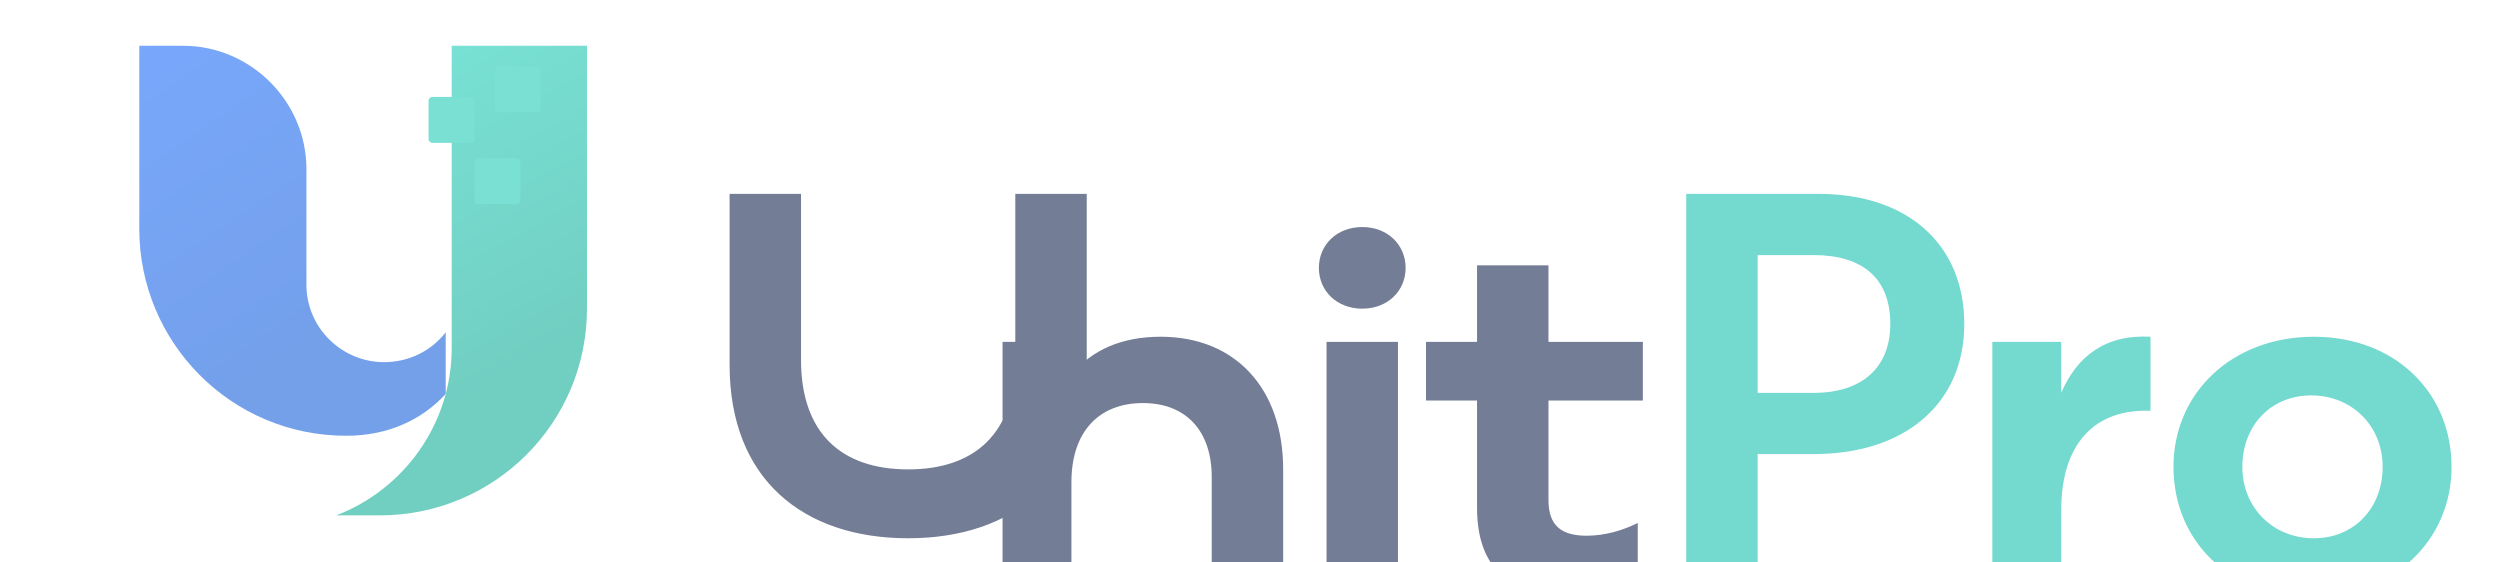
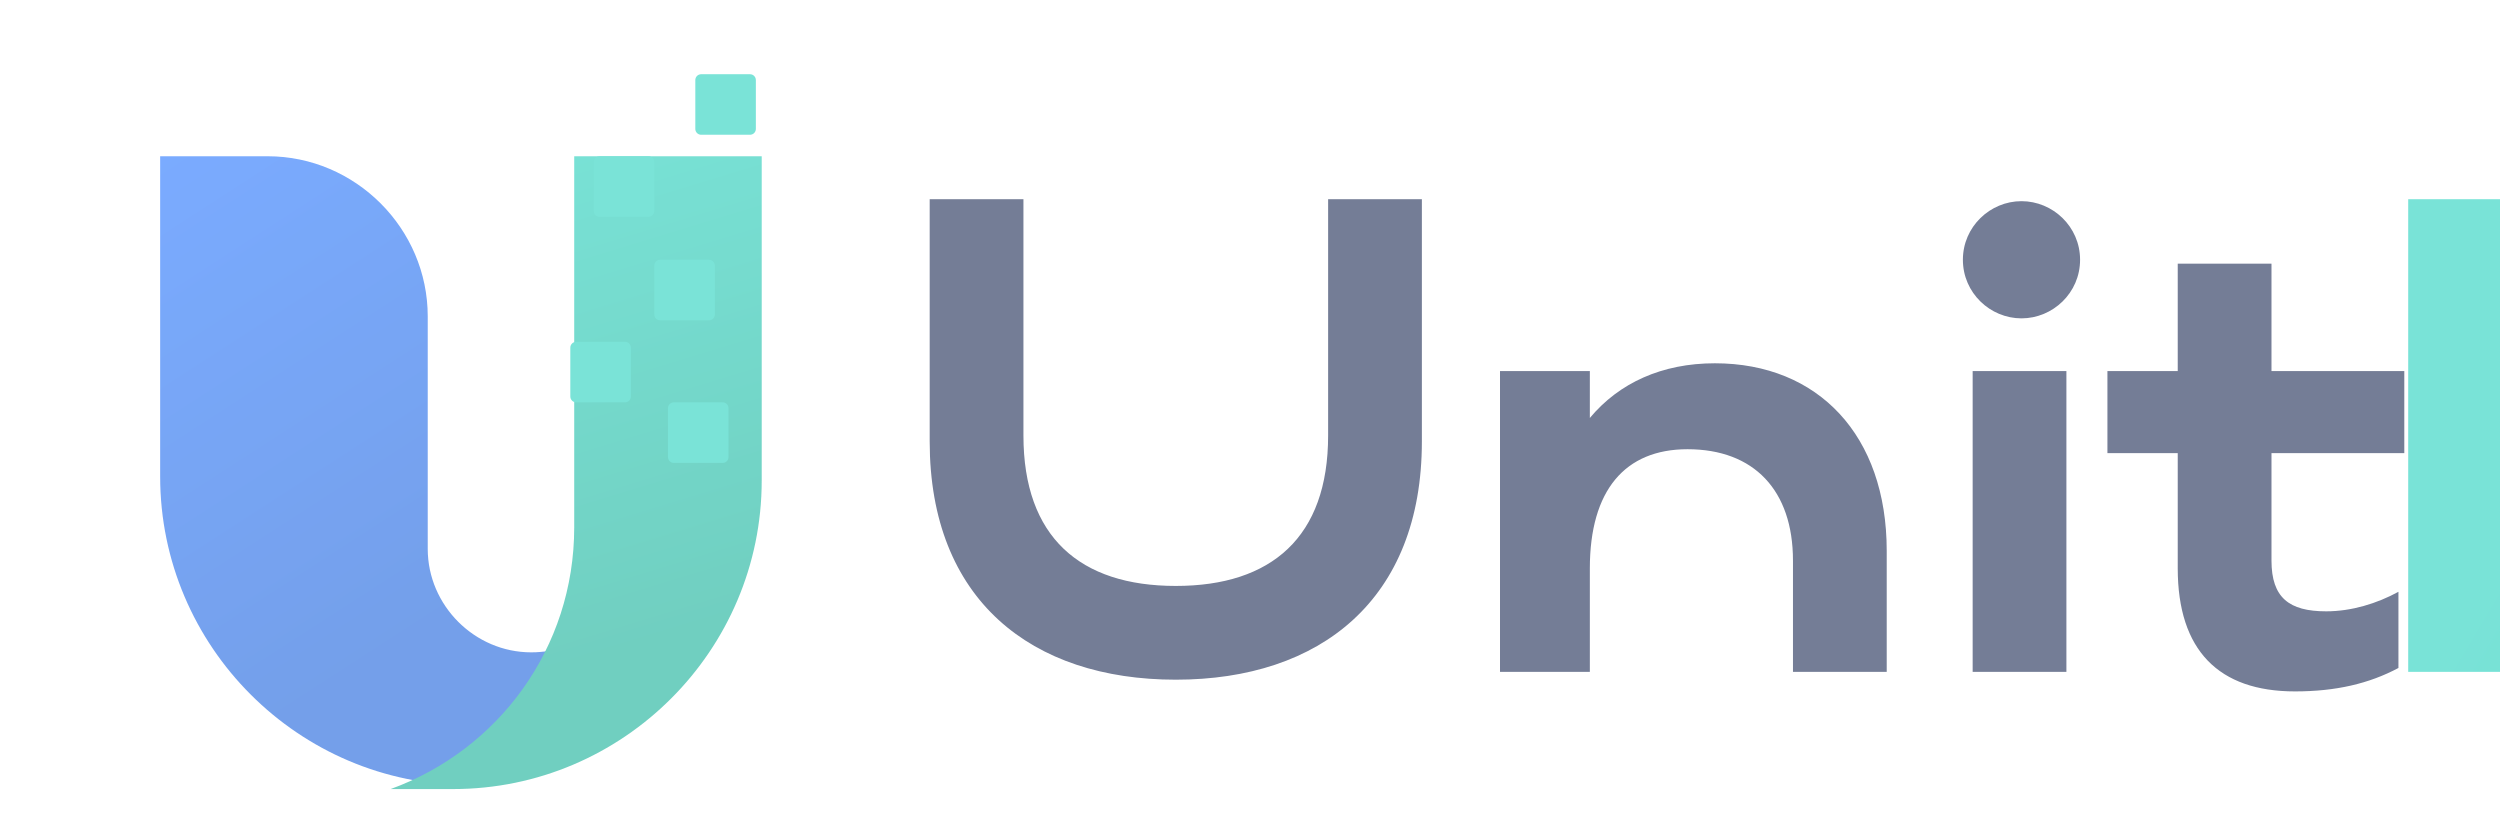
- <svg xmlns="http://www.w3.org/2000/svg" width="980" height="220" viewBox="0 0 980 220" role="img" aria-labelledby="title" opacity=".56">
+ <svg xmlns="http://www.w3.org/2000/svg" width="1280" height="420" viewBox="0 0 1280 420" role="img" aria-labelledby="title desc" opacity="0.56">
  <defs>
-     <linearGradient id="unitpro-blue" x1="30" y1="20" x2="145" y2="190" gradientUnits="userSpaceOnUse">
-       <stop stop-color="#1064ff" />
-       <stop offset="1" stop-color="#0755d9" />
+     <linearGradient id="unitproBlue" x1="88" y1="78" x2="238" y2="310" gradientUnits="userSpaceOnUse">
+       <stop stop-color="#1269FF" />
+       <stop offset="1" stop-color="#0754D9" />
    </linearGradient>
-     <linearGradient id="unitpro-teal" x1="168" y1="40" x2="255" y2="196" gradientUnits="userSpaceOnUse">
-       <stop stop-color="#12cdb8" />
-       <stop offset="1" stop-color="#00a991" />
+     <linearGradient id="unitproTeal" x1="280" y1="58" x2="360" y2="320" gradientUnits="userSpaceOnUse">
+       <stop stop-color="#10CDB8" />
+       <stop offset="1" stop-color="#00A98F" />
+     </linearGradient>
+     <linearGradient id="unitproTextTeal" x1="882" y1="128" x2="1162" y2="295" gradientUnits="userSpaceOnUse">
+       <stop stop-color="#10CDB8" />
+       <stop offset="1" stop-color="#04AD97" />
    </linearGradient>
  </defs>
-   <rect width="980" height="220" fill="none" />
-   <path fill="url(#unitpro-blue)" d="M52 43h22c34 0 62 28 62 62v58c0 22 18 39 39 39 13 0 24-6 31-15v31c-12 13-29 21-50 21-58 0-104-47-104-104V43Z" transform="scale(.78) translate(18 -20)" />
-   <path fill="url(#unitpro-teal)" d="M236 43h41v132c0 58-47 104-104 104h-22c34-13 58-46 58-84V43h27Z" transform="scale(.78) translate(18 -20)" />
-   <rect x="168" y="38" width="18" height="18" rx="1.5" fill="#11c8b3" />
-   <rect x="194" y="26" width="18" height="18" rx="1.5" fill="#11c8b3" />
-   <rect x="186" y="62" width="18" height="18" rx="1.5" fill="#11c8b3" />
-   <path fill="#071744" d="M286 76h28v65c0 29 16 43 42 43s42-14 42-43V76h28v67c0 45-29 68-70 68s-70-23-70-68V76Zm107 58h27v13c8-10 20-15 35-15 29 0 48 20 48 52v48h-28v-45c0-18-10-29-27-29-17 0-28 11-28 31v43h-27v-98Zm127 0h28v98h-28v-98Zm-3-29c0-9 7-16 17-16s17 7 17 16-7 16-17 16-17-7-17-16Zm62 52h-20v-23h20v-30h28v30h37v23h-37v39c0 10 5 14 15 14 7 0 14-2 20-5v22c-8 4-17 6-29 6-22 0-34-11-34-34v-42Z" />
-   <path fill="#08bba9" d="M661 76h52c35 0 57 20 57 51s-23 51-59 51h-22v54h-28V76Zm50 78c19 0 30-10 30-27 0-18-11-27-30-27h-22v54h22Zm70-20h27v20c6-14 17-23 35-22v29h-2c-20 0-33 13-33 39v32h-27v-98Zm71 49c0-29 23-51 55-51s54 22 54 51-23 51-55 51-54-22-54-51Zm82 0c0-16-12-28-28-28s-27 12-27 28 12 28 28 28 27-12 27-28Z" />
+   <rect width="1280" height="420" fill="none" />
+   <path fill="url(#unitproBlue)" d="M82 80h55c45 0 82 37 82 82v119c0 29 24 53 53 53 25 0 46-17 52-40v76c-22 20-51 32-84 32-87 0-158-71-158-158V80Z" />
+   <path fill="url(#unitproTeal)" d="M326 80h64v166c0 87-71 158-158 158h-32c55-20 94-72 94-134V80h32Z" />
+   <rect x="304" y="80" width="31" height="31" rx="3" fill="#12CDB8" />
+   <rect x="356" y="38" width="31" height="31" rx="3" fill="#12CDB8" />
+   <rect x="335" y="133" width="31" height="31" rx="3" fill="#12CDB8" />
+   <rect x="292" y="175" width="31" height="31" rx="3" fill="#12CDB8" />
+   <rect x="342" y="206" width="31" height="31" rx="3" fill="#12CDB8" />
+   <g transform="translate(476 102)">
+     <path fill="#071744" d="M0 0h48v121c0 52 29 77 78 77s78-25 78-77V0h48v124c0 81-52 122-126 122S0 205 0 124V0Zm292 88h46v24c15-18 37-28 64-28 53 0 88 37 88 96v62h-48v-57c0-36-20-57-54-57-32 0-50 21-50 61v53h-46V88Zm242 0h48v154h-48V88Zm-5-57c0-17 14-30 30-30s30 13 30 30-14 30-30 30-30-13-30-30Zm110 99h-36V88h36V33h48v55h68v42h-68v55c0 19 9 26 28 26 13 0 26-4 37-10v39c-15 8-32 12-53 12-39 0-60-21-60-63v-59Z" />
+     <path fill="url(#unitproTextTeal)" d="M797 0h96c65 0 106 37 106 95s-43 95-109 95h-45v52h-48V0Zm92 147c36 0 57-19 57-52 0-34-21-52-57-52h-44v104h44Zm130-59h46v37c12-27 34-42 67-40v52h-4c-37 0-63 25-63 76v29h-46V88Zm130 77c0-48 39-81 91-81s90 33 90 81-39 81-91 81-90-33-90-81Zm135 0c0-25-19-43-45-43s-44 18-44 43 19 43 45 43 44-18 44-43Z" transform="translate(-40 0)" />
+   </g>
</svg>
